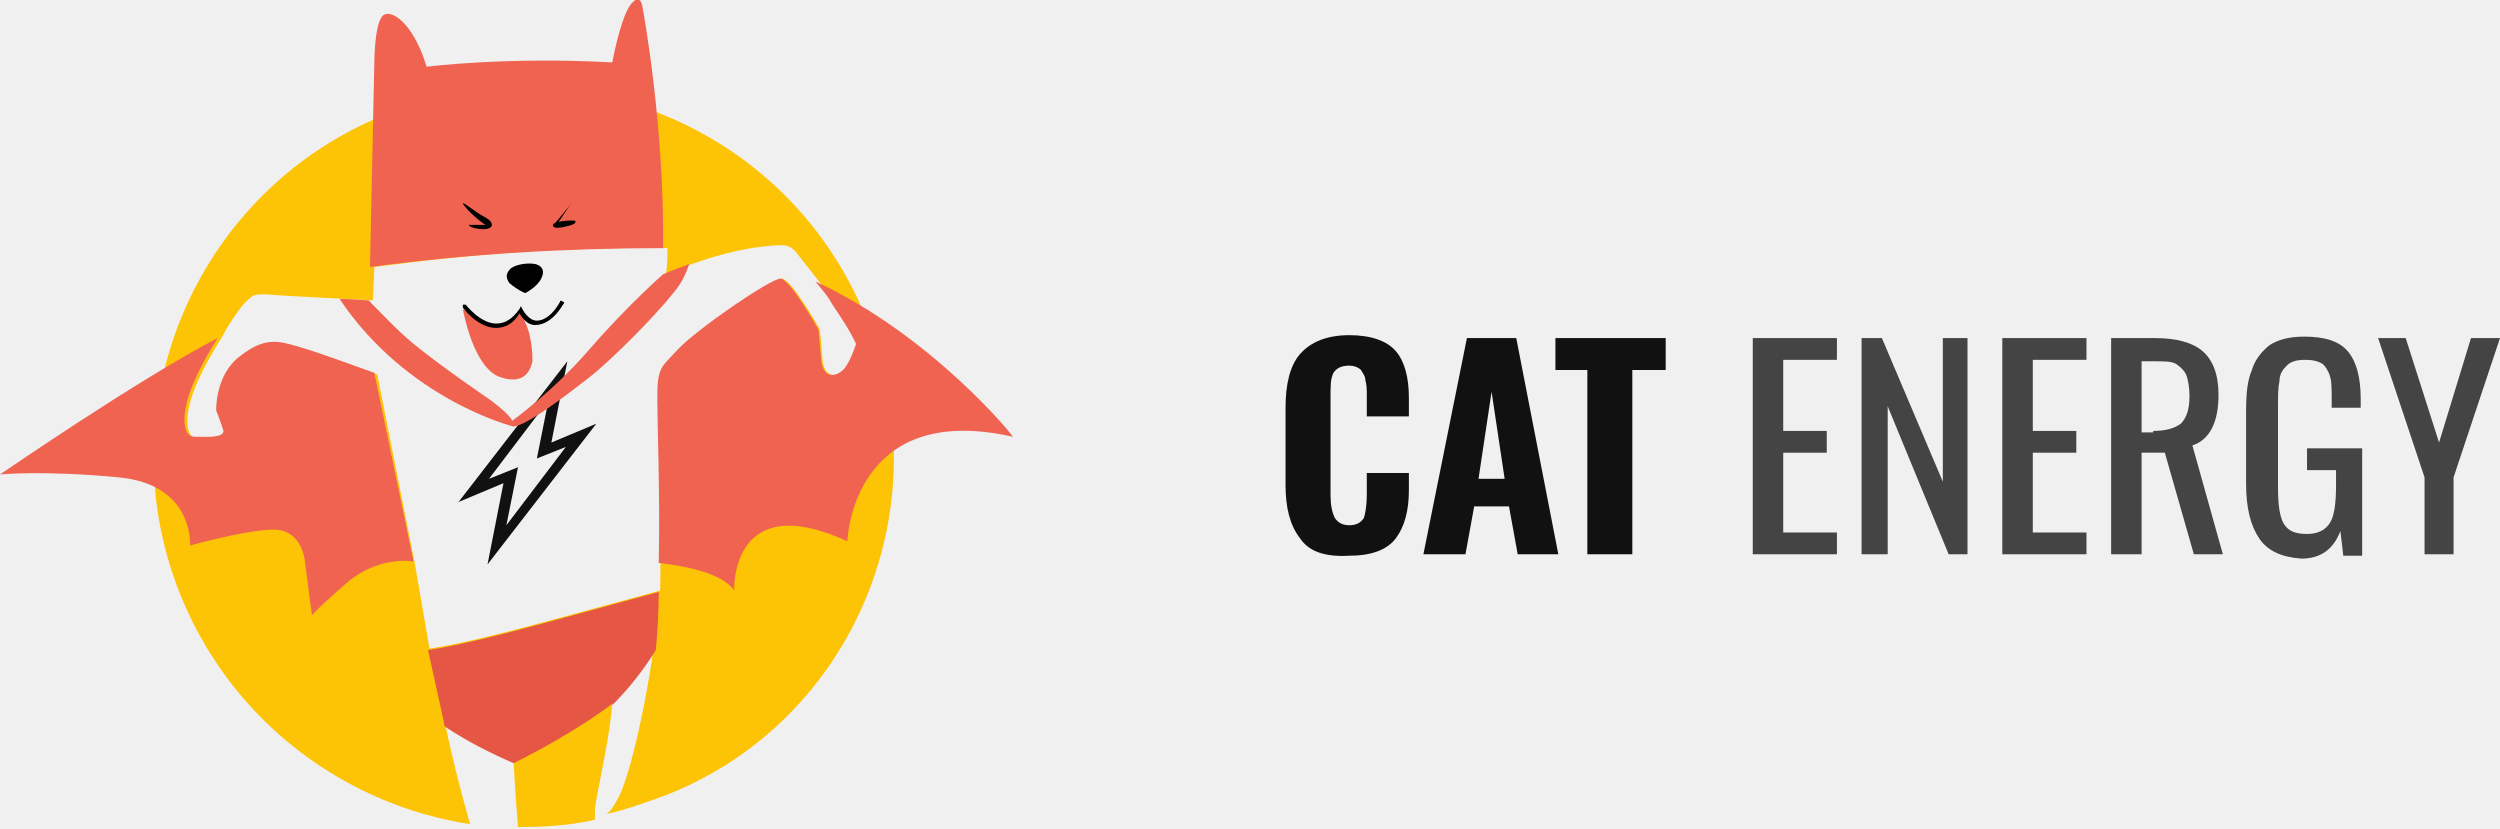
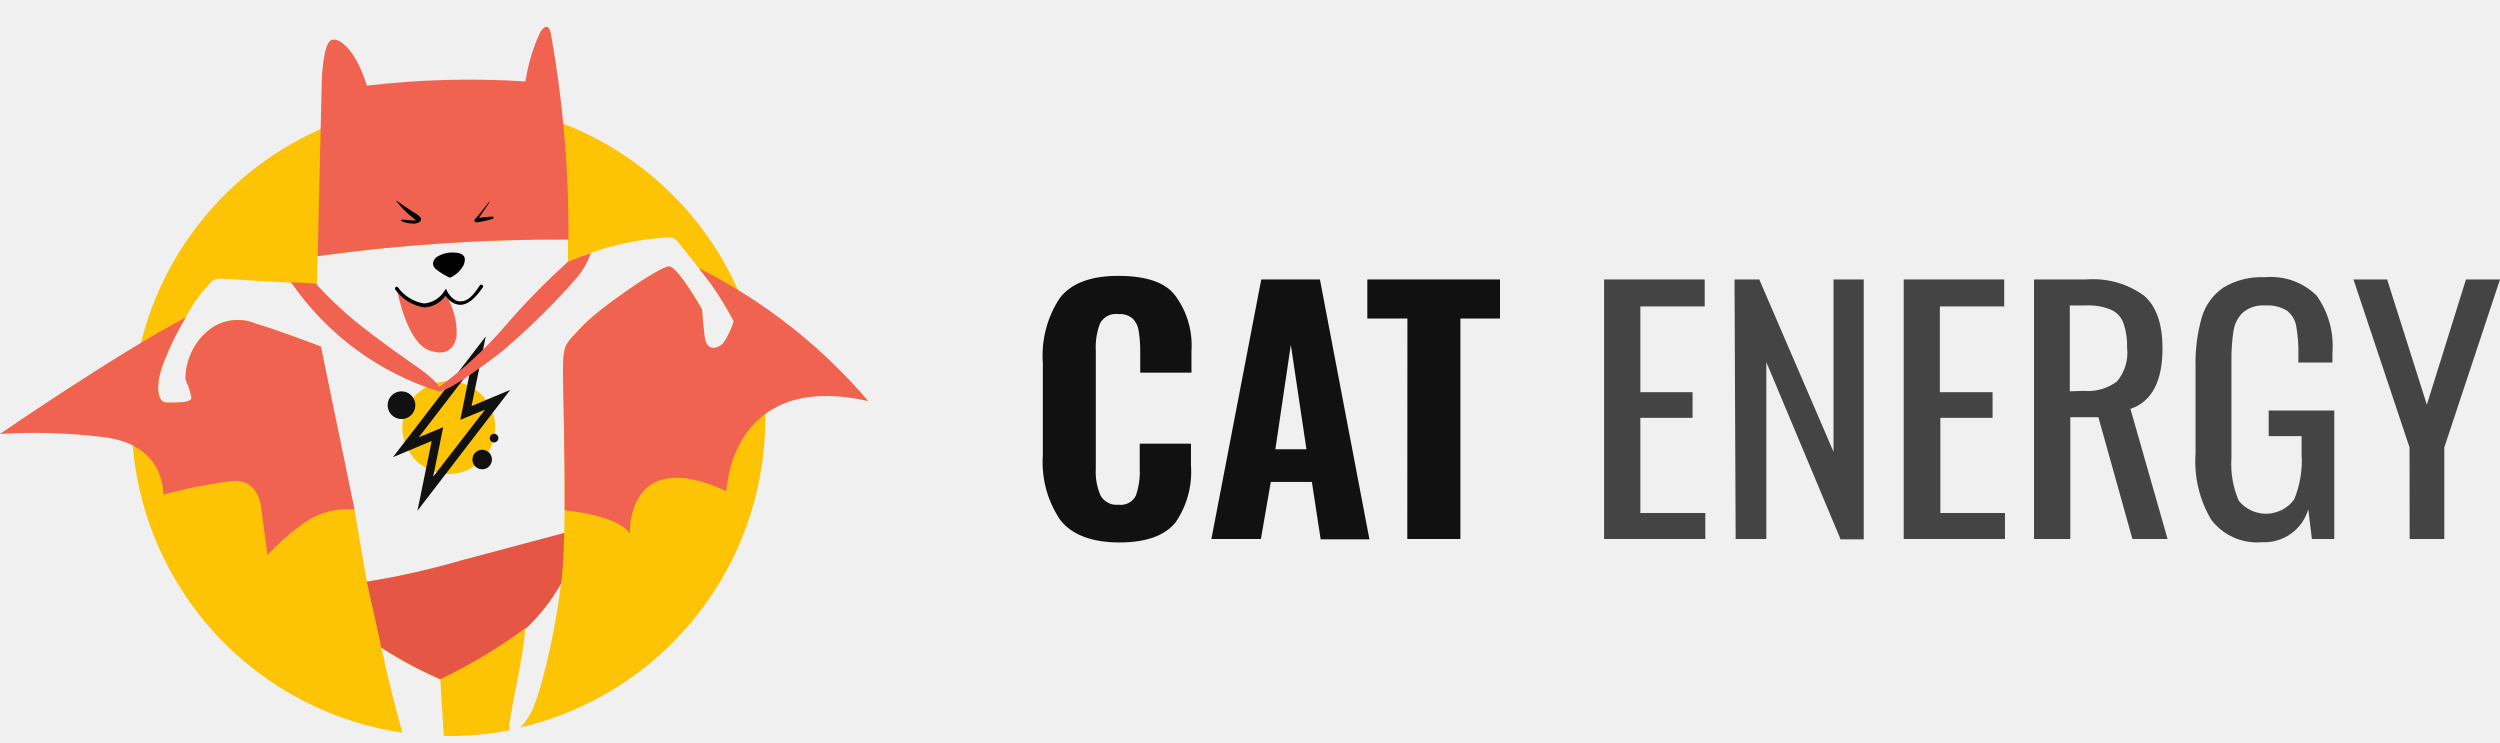
- <svg xmlns="http://www.w3.org/2000/svg" version="1.1" id="Layer_2" x="0px" y="0px" viewBox="0 0 172.3 57.1" style="enable-background:new 0 0 172.3 57.1;" xml:space="preserve">
-   <style type="text/css">
-     .st0 {
-       fill: #FDC305;
-     }
-     .st1 {
-       fill: #F06351;
-     }
-     .st2 {
-       fill: #E55645;
-     }
-     .st3 {
-       fill: #111111;
-     }
-     .st4 {
-       fill: #444444;
-     }
-   </style>
-   <path class="st0" d="M59.6,21.7C54.2,8.7,39.3,2.6,26.3,8S7.1,28.4,12.6,41.4c3.6,8.5,11.3,14.1,19.8,15.4c-0.6-2.1-1.2-4.4-1.7-6.8   c1.5,1,3.1,1.8,4.7,2.5c0,0,0,0,0,0c0,0,0.1,2.1,0.3,4.5c1.8,0,3.5-0.1,5.3-0.5c0-0.2,0-0.4,0-0.8c0.3-1.9,1.1-5.2,1.2-7.4   c1.1-1.1,2.1-2.3,2.9-3.7c0,0,0,0,0,0c0,0.1,0,0.3-0.1,0.4c-0.6,4.2-1.7,8.8-2.4,10c-0.2,0.4-0.5,0.9-0.8,1.1   c1.4-0.3,2.7-0.8,4.1-1.3C58.9,49.7,65.1,34.7,59.6,21.7z M58.2,25.5c-0.4,0.4-1.3,0.7-1.5-0.6c-0.1-1.3-0.2-2.2-0.2-2.2   s-1.9-3.4-2.6-3.5c-0.7,0-5.8,3.5-7.1,4.9c-1.2,1.3-1.4,1.2-1.4,3.5c0,1.7,0.2,8.1,0.1,13.1v0v0c0,0-2.2,0.6-8.1,2.2   c-5.9,1.6-7.8,1.8-7.8,1.8l-1-5.8c0,0,0,0,0,0c0,0,0,0,0,0c0,0,0,0,0,0c0,0,0,0,0,0c0,0,0,0,0,0c0,0,0,0,0,0l-2.6-13.1   c0,0-3.8-1.4-5.2-1.8c-1.4-0.4-2.3-0.7-4,0.6c-1.8,1.3-1.7,3.8-1.7,3.8s0.4,1,0.5,1.4c0,0.5-1.2,0.4-2,0.4s-0.9-1.4-0.3-3.1   c0.6-1.7,1.9-3.7,1.9-3.7s1.2-2.3,2.1-2.9c0,0,0.1-0.3,1.2-0.2c1.1,0.1,7.2,0.4,7.2,0.4l0.1-2.3c6.7-0.9,13.4-1.4,20.2-1.3   c0,0.6,0,1.2-0.1,1.8c0,0,4.4-2,8.1-2c0,0,0.4,0,0.8,0.4c0.3,0.4,2.4,3,2.6,3.4c0.2,0.4,1.2,1.7,1.8,3C59,23.7,58.6,25.1,58.2,25.5z   " />
-   <path class="st1" d="M56.2,19.4c0.5,0.6,0.9,1.1,1,1.3c0.2,0.4,1.2,1.7,1.8,3c0,0-0.4,1.3-0.9,1.8c-0.4,0.4-1.3,0.7-1.5-0.6   c-0.1-1.3-0.2-2.2-0.2-2.2s-1.9-3.4-2.6-3.5c-0.7,0-5.8,3.5-7.1,4.9c-1.2,1.3-1.4,1.2-1.4,3.5c0,1.5,0.2,6.6,0.1,11.2   c1.8,0.2,4.4,0.7,5.2,1.9c0,0-0.3-7.1,7.8-3.4c0,0,0.3-9.7,11.4-7.2C69.9,30.1,64.2,23.1,56.2,19.4z" />
-   <path class="st1" d="M45.7,17.1c0.1-8.5-1.4-16.5-1.4-16.5s-0.1-1.3-0.9-0.2c-0.7,1.1-1.2,3.9-1.2,3.9c-7.4-0.4-12.8,0.3-12.8,0.3   c-0.8-2.7-2.2-3.9-2.9-3.6c-0.7,0.3-0.7,3.3-0.7,3.3l-0.3,14.1C32.2,17.5,39,17.1,45.7,17.1z" />
-   <path class="st2" d="M45.2,44.8c0.1-1.1,0.2-2.5,0.2-4c0,0-2.2,0.6-8.1,2.2c-5.9,1.6-7.8,1.8-7.8,1.8l1.1,5c0,0.1,0,0.2,0.1,0.3   c1.5,1,3.1,1.8,4.7,2.5c4.4-2.2,6.8-4.1,6.8-4.1c0,0,0,0,0,0.1C43.4,47.4,44.4,46.1,45.2,44.8z" />
-   <path d="M31.9,14c0-0.1,1,0.7,1.4,0.9s0.6,0.4,0.6,0.6s-0.3,0.3-0.6,0.3s-0.9-0.1-1-0.3c0,0,0.6,0,0.9,0h0.3   C33.5,15.6,32.1,14.5,31.9,14z" />
-   <path d="M39.3,14.1c0,0-1,1.3-1.1,1.3s-0.2,0.3,0.2,0.3s1.1-0.2,1.2-0.3s0.1-0.2-0.1-0.2c-0.2,0-0.7,0-1,0.1L39.3,14.1   C39.4,14.1,39.4,14,39.3,14.1z" />
-   <path d="M36.2,20.2c0,0,0.8-0.4,1.1-1s0-0.9-0.4-1c-0.5-0.1-1.3,0-1.7,0.3c-0.4,0.4-0.3,0.7-0.1,1C35.3,19.7,35.9,20.1,36.2,20.2z" />
-   <path class="st1" d="M35.8,21.4c0,0-0.2,0.4-0.5,0.6c-0.2,0.2-0.6,0.4-1,0.4c-0.6,0-1.1-0.2-1.5-0.4c-0.2-0.1-0.4-0.3-0.5-0.4   c-0.2-0.2-0.4-0.3-0.4-0.3s0.7,4.1,2.6,4.7c1.8,0.6,2.1-0.7,2.2-1.1c0-0.3,0-2.1-0.8-3.2C35.9,21.4,35.9,21.6,35.8,21.4z" />
-   <g>
-     <path d="M34.2,22.6C34.1,22.6,34.1,22.6,34.2,22.6c-1.3,0-2.3-1.4-2.3-1.4c0-0.1,0-0.2,0-0.2c0.1,0,0.2,0,0.2,0c0,0,1,1.3,2.1,1.3     c0,0,0,0,0,0c0.6,0,1.1-0.3,1.6-1l0.1-0.2l0.1,0.2c0,0,0.4,0.8,1,0.8c0.5,0,1.1-0.4,1.6-1.3c0-0.1,0.1-0.1,0.2,0     c0.1,0,0.1,0.1,0,0.2c-0.6,1-1.3,1.4-1.9,1.4c-0.6,0-0.9-0.5-1.1-0.8C35.4,22.3,34.8,22.6,34.2,22.6z" />
+ <svg xmlns="http://www.w3.org/2000/svg" width="202" height="60" viewBox="0 0 202 60" fill="none">
+   <g clip-path="url(#clip0)">
+     <path d="M59.88 24C58.156 19.869 55.38 16.263 51.828 13.54C48.276 10.817 44.072 9.072 39.636 8.479C35.2 7.887 30.685 8.467 26.543 10.163C22.401 11.859 18.776 14.61 16.028 18.144C13.281 21.677 11.508 25.869 10.885 30.301C10.262 34.733 10.812 39.251 12.479 43.405C14.147 47.558 16.874 51.202 20.388 53.974C23.903 56.745 28.082 58.547 32.51 59.2C31.93 57.11 31.34 54.8 30.82 52.35C32.333 53.331 33.925 54.184 35.58 54.9C35.58 54.9 35.7 57.06 35.86 59.47C37.648 59.501 39.435 59.343 41.19 59C41.145 58.749 41.145 58.491 41.19 58.24C41.48 56.37 42.28 53 42.44 50.83C43.593 49.751 44.572 48.5 45.34 47.12L45.28 47.56C44.73 51.82 43.58 56.37 42.88 57.63C42.653 58.047 42.374 58.434 42.05 58.78C45.67 57.931 49.062 56.305 51.99 54.014C54.919 51.723 57.315 48.823 59.011 45.515C60.707 42.206 61.663 38.568 61.813 34.853C61.963 31.138 61.304 27.435 59.88 24ZM58.41 27.79C57.97 28.22 57.06 28.51 56.91 27.21C56.76 25.91 56.72 25 56.72 25C56.72 25 54.79 21.57 54.07 21.53C53.35 21.49 48.24 25 46.89 26.53C45.72 27.82 45.49 27.73 45.49 30C45.49 31.71 45.71 38.17 45.59 43.11L37.44 45.28C34.878 46.015 32.273 46.59 29.64 47L28.64 41.17H28.5L25.93 28C25.93 28 22.12 26.56 20.72 26.17C20.063 25.882 19.337 25.789 18.628 25.901C17.919 26.012 17.257 26.324 16.72 26.8C16.172 27.28 15.734 27.872 15.435 28.536C15.137 29.201 14.985 29.922 14.99 30.65C15.201 31.115 15.362 31.601 15.47 32.1C15.52 32.58 14.27 32.53 13.47 32.53C12.67 32.53 12.55 31.09 13.18 29.4C13.672 28.101 14.281 26.849 15 25.66C15.541 24.598 16.239 23.624 17.07 22.77C17.07 22.77 17.21 22.43 18.32 22.53C19.43 22.63 25.6 22.96 25.6 22.96L25.65 20.69C32.356 19.764 39.12 19.316 45.89 19.35C45.89 19.96 45.89 20.57 45.89 21.18C48.454 20.01 51.215 19.331 54.03 19.18C54.181 19.176 54.33 19.21 54.464 19.278C54.599 19.346 54.714 19.446 54.8 19.57C55.14 20 57.21 22.57 57.45 22.94C58.122 23.901 58.733 24.903 59.28 25.94C59.093 26.597 58.799 27.218 58.41 27.78V27.79Z" fill="#FDC305" />
+     <path d="M56.46 21.67C56.93 22.27 57.34 22.8 57.46 22.96C58.132 23.921 58.743 24.923 59.29 25.96C59.1 26.595 58.809 27.196 58.43 27.74C57.99 28.17 57.08 28.46 56.93 27.16C56.78 25.86 56.72 25 56.72 25C56.72 25 54.79 21.57 54.07 21.53C53.35 21.49 48.24 25 46.89 26.53C45.72 27.82 45.49 27.73 45.49 30C45.49 31.5 45.66 36.65 45.62 41.23C47.43 41.43 50.09 41.93 50.89 43.11C50.89 43.11 50.6 35.93 58.7 39.69C58.7 39.69 58.98 29.9 70.16 32.41C66.359 27.948 61.7 24.296 56.46 21.67Z" fill="#F06351" />
+     <path d="M45.93 19.35C45.971 13.809 45.502 8.275 44.53 2.82C44.53 2.82 44.38 1.52 43.66 2.58C43.066 3.847 42.662 5.195 42.46 6.58C38.185 6.306 33.894 6.42 29.64 6.92C28.82 4.17 27.42 2.92 26.75 3.25C26.08 3.58 26 6.53 26 6.53L25.67 20.69C32.383 19.763 39.154 19.315 45.93 19.35Z" fill="#F06351" />
+     <path d="M45.35 47.12C45.48 46.05 45.55 44.63 45.59 43.06L37.44 45.23C34.88 45.982 32.274 46.573 29.64 47L30.75 52C30.75 52.11 30.75 52.22 30.82 52.33C32.333 53.311 33.925 54.164 35.58 54.88C37.999 53.724 40.302 52.341 42.46 50.75V50.81C43.608 49.737 44.583 48.492 45.35 47.12Z" fill="#E55645" />
+     <path d="M32 16.22C31.95 16.12 33 16.9 33.41 17.14C33.82 17.38 34.02 17.56 34.02 17.73C34.02 17.9 33.76 18.07 33.4 18.07C33.04 18.07 32.48 17.95 32.4 17.81C32.32 17.67 33 17.81 33.34 17.81H33.63C33.014 17.36 32.466 16.824 32 16.22Z" fill="black" />
+     <path d="M39.5 16.33C39.5 16.33 38.5 17.61 38.41 17.67C38.32 17.73 38.24 18.01 38.6 17.96C39.013 17.898 39.421 17.805 39.82 17.68C39.93 17.62 39.89 17.48 39.7 17.5C39.51 17.52 39.02 17.55 38.7 17.61L39.55 16.34C39.55 16.34 39.58 16.22 39.5 16.33Z" fill="black" />
+     <path d="M36.36 22.44C36.824 22.236 37.207 21.884 37.45 21.44C37.73 20.78 37.45 20.53 37.01 20.44C36.405 20.33 35.78 20.451 35.26 20.78C34.87 21.15 34.92 21.51 35.26 21.78C35.598 22.045 35.967 22.267 36.36 22.44Z" fill="black" />
+     <path d="M36 23.7C35.885 23.927 35.729 24.13 35.54 24.3C35.255 24.529 34.905 24.662 34.54 24.68C33.989 24.734 33.439 24.577 33 24.24C32.798 24.122 32.619 23.97 32.47 23.79C32.37 23.681 32.247 23.596 32.11 23.54C32.11 23.54 32.86 27.65 34.68 28.31C36.5 28.97 36.84 27.55 36.89 27.17C36.951 26.032 36.665 24.902 36.07 23.93C36.07 23.63 36.05 23.83 36 23.7Z" fill="#F06351" />
+     <path d="M34.3 24.84C33.832 24.773 33.383 24.611 32.979 24.366C32.575 24.12 32.225 23.795 31.95 23.41C31.925 23.383 31.912 23.347 31.912 23.31C31.912 23.273 31.925 23.238 31.95 23.21C31.963 23.197 31.979 23.186 31.996 23.179C32.013 23.172 32.031 23.168 32.05 23.168C32.069 23.168 32.087 23.172 32.104 23.179C32.121 23.186 32.137 23.197 32.15 23.21C32.398 23.557 32.712 23.852 33.074 24.077C33.436 24.302 33.839 24.452 34.26 24.52C34.593 24.495 34.915 24.391 35.2 24.217C35.486 24.044 35.725 23.805 35.9 23.52L36.04 23.33L36.14 23.55C36.14 23.55 36.52 24.31 37.14 24.35C37.76 24.39 38.2 23.93 38.77 23.06C38.791 23.028 38.824 23.006 38.862 22.999C38.899 22.991 38.938 22.999 38.97 23.02C39.002 23.041 39.024 23.074 39.032 23.112C39.039 23.149 39.031 23.188 39.01 23.22C38.343 24.2 37.713 24.67 37.12 24.63C36.891 24.6 36.671 24.518 36.477 24.392C36.283 24.266 36.12 24.098 36 23.9C35.804 24.173 35.55 24.399 35.256 24.562C34.962 24.725 34.636 24.82 34.3 24.84Z" fill="black" />
+     <path d="M36.26 38.3C38.331 38.3 40.01 36.621 40.01 34.55C40.01 32.479 38.331 30.8 36.26 30.8C34.189 30.8 32.51 32.479 32.51 34.55C32.51 36.621 34.189 38.3 36.26 38.3Z" fill="#FDC305" />
+     <path d="M41.23 31.5L38.1 32.81L39.25 27.18L31.75 36.94L34.88 35.63L33.73 41.27L41.23 31.5ZM33.84 35.33L38 29.92L37.19 33.92L39.19 33.1L35 38.52L35.81 34.52L33.84 35.33Z" fill="#111111" />
+     <path d="M32.44 33.86C33.059 33.86 33.56 33.359 33.56 32.74C33.56 32.121 33.059 31.62 32.44 31.62C31.821 31.62 31.32 32.121 31.32 32.74C31.32 33.359 31.821 33.86 32.44 33.86Z" fill="#111111" />
+     <path d="M38.96 37.92C39.396 37.92 39.75 37.566 39.75 37.13C39.75 36.694 39.396 36.34 38.96 36.34C38.524 36.34 38.17 36.694 38.17 37.13C38.17 37.566 38.524 37.92 38.96 37.92Z" fill="#111111" />
+     <path d="M39.92 35.75C40.113 35.75 40.27 35.593 40.27 35.4C40.27 35.207 40.113 35.05 39.92 35.05C39.727 35.05 39.57 35.207 39.57 35.4C39.57 35.593 39.727 35.75 39.92 35.75Z" fill="#111111" />
+     <path d="M45.88 21.16C44.075 22.787 42.375 24.527 40.79 26.37C39.211 28.199 37.43 29.843 35.48 31.27C35.26 30.74 33.85 29.75 33.85 29.75C33.85 29.75 30.71 27.6 28.65 25.91C27.536 24.983 26.487 23.98 25.51 22.91L23.51 22.8C26.397 27.017 30.627 30.133 35.51 31.64C36.37 31.5 38.79 29.77 40.6 28.36C42.741 26.539 44.747 24.564 46.6 22.45C47.098 21.858 47.484 21.18 47.74 20.45C46.6 20.83 45.88 21.16 45.88 21.16Z" fill="#F06351" />
+     <g style="display: none">
+       <path d="M65.22 3.5L56.76 12.94L55.54 10.95L63.69 0L65.22 3.5Z" fill="#FDC305" />
+       <path d="M62.65 17.26L68.19 13.15L67.41 9.41L62.01 14.22L62.65 17.26Z" fill="#FDC305" />
+       <path d="M59.92 49.37L66.05 52.55L69.06 50.21L62.37 47.46L59.92 49.37Z" fill="#FDC305" />
+       <path d="M1.95 5.97L5.02 2.61L14.31 11.61L13.09 13.89L1.95 5.97Z" fill="#FDC305" />
+       <path d="M7.38 16.28L2.68 13.15L0.28 17.02L5.43 19.42L7.38 16.28Z" fill="#FDC305" />
+       <path d="M13.91 52.55L9.36 55.9L12.16 59.48L16.18 55.46L13.91 52.55Z" fill="#FDC305" />
+     </g>
+     <path d="M25.93 28C25.93 28 22.12 26.56 20.72 26.17C20.063 25.882 19.337 25.789 18.628 25.901C17.919 26.012 17.257 26.324 16.72 26.8C16.172 27.28 15.734 27.872 15.435 28.536C15.137 29.201 14.985 29.922 14.99 30.65C15.201 31.115 15.362 31.601 15.47 32.1C15.52 32.58 14.27 32.53 13.47 32.53C12.67 32.53 12.55 31.09 13.18 29.4C13.671 28.101 14.281 26.849 15 25.66C9.55 28.5 0 35.06 0 35.06C2.732 34.895 5.473 34.976 8.19 35.3C13.44 35.83 13.19 39.97 13.19 39.97C15.037 39.461 16.918 39.09 18.82 38.86C20.94 38.72 21.09 40.98 21.09 40.98L21.62 44.84C22.425 43.969 23.312 43.179 24.27 42.48C25.505 41.492 27.076 41.025 28.65 41.18L25.93 28Z" fill="#F06351" />
+     <path d="M85.66 42C84.63 40.474 84.137 38.648 84.26 36.81V29.31C84.13 27.459 84.615 25.617 85.64 24.07C86.567 22.877 88.15 22.283 90.39 22.29C92.63 22.297 94.147 22.82 94.94 23.86C95.907 25.149 96.379 26.742 96.27 28.35V30.11H92.13V28.2C92.124 27.697 92.081 27.196 92 26.7C91.95 26.341 91.785 26.008 91.53 25.75C91.373 25.615 91.19 25.513 90.992 25.449C90.795 25.386 90.587 25.362 90.38 25.38C90.083 25.336 89.78 25.384 89.511 25.518C89.243 25.652 89.023 25.866 88.88 26.13C88.617 26.832 88.501 27.581 88.54 28.33V37.85C88.494 38.604 88.628 39.358 88.93 40.05C89.074 40.3 89.288 40.502 89.546 40.632C89.803 40.761 90.093 40.813 90.38 40.78C90.662 40.82 90.948 40.77 91.2 40.637C91.451 40.504 91.654 40.295 91.78 40.04C92.022 39.336 92.127 38.593 92.09 37.85V35.85H96.23V37.58C96.352 39.211 95.918 40.836 95 42.19C94.12 43.29 92.6 43.83 90.44 43.83C88.28 43.83 86.59 43.23 85.66 42Z" fill="#111111" />
+     <path d="M101.91 22.58H106.65L110.65 43.58H106.71L106 38.94H102.68L101.88 43.55H97.88L101.91 22.58ZM105.56 36.3L104.3 27.86L103.05 36.3H105.56Z" fill="#111111" />
+     <path d="M113.72 25.74H110.48V22.58H121.2V25.74H118V43.55H113.71L113.72 25.74Z" fill="#111111" />
+     <path d="M129.61 22.58H137.74V24.76H132.54V31.69H136.76V33.76H132.54V41.45H137.79V43.55H129.61V22.58Z" fill="#444444" />
+     <path d="M140.15 22.58H142.15L148.15 36.51V22.58H150.59V43.58H148.72L142.72 29.26V43.55H140.24L140.15 22.58Z" fill="#444444" />
+     <path d="M153.82 22.58H161.94V24.76H156.74V31.69H161V33.76H156.78V41.45H162V43.55H153.82V22.58Z" fill="#444444" />
+     <path d="M164.35 22.58H168.57C170.233 22.446 171.889 22.911 173.24 23.89C174.24 24.76 174.73 26.18 174.73 28.15C174.73 30.817 173.867 32.447 172.14 33.04L175.14 43.55H172.3L169.55 33.71H167.28V43.55H164.35V22.58ZM168.35 31.58C169.313 31.673 170.277 31.402 171.05 30.82C171.364 30.448 171.599 30.016 171.74 29.55C171.881 29.084 171.925 28.594 171.87 28.11C171.89 27.432 171.792 26.755 171.58 26.11C171.494 25.872 171.361 25.654 171.189 25.469C171.018 25.283 170.81 25.134 170.58 25.03C169.931 24.764 169.231 24.644 168.53 24.68H167.24V31.62L168.35 31.58Z" fill="#444444" />
+     <path d="M178.67 42C177.714 40.387 177.271 38.521 177.4 36.65V29.65C177.366 28.299 177.534 26.951 177.9 25.65C178.189 24.672 178.803 23.822 179.64 23.24C180.651 22.631 181.821 22.338 183 22.4C183.762 22.328 184.532 22.422 185.254 22.678C185.976 22.934 186.633 23.344 187.18 23.88C188.139 25.224 188.593 26.864 188.46 28.51V29.29H185.71V28.64C185.729 27.863 185.668 27.085 185.53 26.32C185.439 25.83 185.168 25.391 184.77 25.09C184.251 24.784 183.652 24.641 183.05 24.68C182.397 24.624 181.748 24.825 181.24 25.24C180.825 25.634 180.554 26.154 180.47 26.72C180.343 27.544 180.286 28.377 180.3 29.21V37C180.221 38.184 180.423 39.37 180.89 40.46C181.161 40.795 181.506 41.064 181.897 41.246C182.288 41.428 182.716 41.518 183.147 41.509C183.578 41.501 184.002 41.394 184.386 41.196C184.769 40.999 185.102 40.716 185.36 40.37C185.842 39.217 186.051 37.967 185.97 36.72V35.24H183.31V33.17H188.61V43.55H186.8L186.51 41.14C186.281 41.941 185.788 42.64 185.11 43.125C184.433 43.61 183.612 43.851 182.78 43.81C181.998 43.879 181.211 43.749 180.493 43.433C179.774 43.116 179.147 42.623 178.67 42Z" fill="#444444" />
+     <path d="M194.69 36.15L190.16 22.58H192.88L196.09 32.7L199.25 22.58H202L197.5 36.15V43.55H194.7L194.69 36.15Z" fill="#444444" />
  </g>
-   <path class="st3" d="M41.1,29.2l-3.1,1.3l1.1-5.6l-7.5,9.7l3.1-1.3l-1.1,5.6L41.1,29.2z M33.7,33l4.1-5.4l-0.8,4l2-0.8l-4.1,5.4   l0.8-4L33.7,33z" />
-   <path class="st1" d="M45.7,18.9c0,0-2.5,2.2-5.1,5.2c-2.5,2.9-5.3,4.9-5.3,4.9c-0.2-0.5-1.6-1.5-1.6-1.5s-3.1-2.1-5.2-3.8   c-1.2-1-2.3-2.2-3.1-3c-0.3,0-1.1-0.1-2-0.1c4.7,7,12,8.8,12,8.8c0.9-0.1,3.3-1.9,5.1-3.3s4.8-4.5,5.9-5.9c0.6-0.7,0.9-1.4,1.1-2   C46.4,18.6,45.7,18.9,45.7,18.9z" />
-   <path class="st1" d="M25.8,25.7c0,0-3.8-1.4-5.2-1.8c-1.4-0.4-2.3-0.7-4,0.6c-1.8,1.3-1.7,3.8-1.7,3.8s0.4,1,0.5,1.4   c0,0.5-1.2,0.4-2,0.4s-0.9-1.4-0.3-3.1c0.6-1.7,1.9-3.7,1.9-3.7c-5.4,2.8-15,9.4-15,9.4s2.9-0.3,8.2,0.2c5.2,0.5,4.9,4.7,4.9,4.7   s3.5-1,5.6-1.1c2.1-0.1,2.3,2.1,2.3,2.1l0.5,3.8c0,0,0.5-0.6,2.6-2.4c1.9-1.5,3.9-1.4,4.4-1.3c0,0,0,0,0,0L25.8,25.7z" />
-   <g>
-     <path class="st3" d="M89.6,37.1c-0.7-0.9-1-2.1-1-3.7v-5.3c0-1.6,0.3-2.9,1-3.7c0.7-0.8,1.8-1.3,3.4-1.3c1.5,0,2.6,0.4,3.2,1.1     c0.6,0.7,0.9,1.8,0.9,3.2v1.3h-2.9v-1.4c0-0.4,0-0.8-0.1-1.1c0-0.3-0.2-0.5-0.3-0.7c-0.2-0.2-0.5-0.3-0.8-0.3     c-0.6,0-0.9,0.2-1.1,0.5c-0.2,0.4-0.2,0.9-0.2,1.6v6.8c0,0.7,0.1,1.2,0.3,1.6c0.2,0.3,0.5,0.5,1,0.5c0.5,0,0.8-0.2,1-0.5     c0.1-0.3,0.2-0.9,0.2-1.6v-1.5h2.9v1.2c0,1.4-0.3,2.5-0.9,3.3c-0.6,0.8-1.7,1.2-3.2,1.2C91.3,38.4,90.2,38,89.6,37.1z" />
-     <path class="st3" d="M101.1,23.3h3.4l2.9,14.9h-2.8l-0.6-3.3h-2.4l-0.6,3.3h-2.9L101.1,23.3z M103.7,33l-0.9-6l-0.9,6H103.7z" />
-     <path class="st3" d="M109.5,25.5h-2.3v-2.2h7.6v2.2h-2.3v12.7h-3.1V25.5z" />
-     <path class="st4" d="M120.8,23.3h5.8v1.5h-3.7v4.9h3v1.5h-3v5.5h3.7v1.5h-5.8V23.3z" />
-     <path class="st4" d="M128.3,23.3h1.4l4.2,9.9v-9.9h1.7v14.9h-1.3L130.1,28v10.2h-1.8V23.3z" />
-     <path class="st4" d="M138,23.3h5.8v1.5h-3.7v4.9h3v1.5h-3v5.5h3.7v1.5H138V23.3z" />
-     <path class="st4" d="M145.5,23.3h3c1.5,0,2.6,0.3,3.3,0.9c0.7,0.6,1.1,1.6,1.1,3c0,1.9-0.6,3.1-1.8,3.5l2.1,7.5h-2l-2-7h-1.6v7     h-2.1V23.3z M148.4,29.7c0.9,0,1.5-0.2,1.9-0.5c0.4-0.4,0.6-1,0.6-1.9c0-0.6-0.1-1.1-0.2-1.4c-0.1-0.3-0.4-0.6-0.7-0.8     c-0.3-0.2-0.8-0.2-1.5-0.2h-0.9v4.9H148.4z" />
-     <path class="st4" d="M155.7,37.1c-0.6-0.9-0.9-2.1-0.9-3.8v-5c0-1.2,0.1-2.1,0.4-2.8c0.2-0.7,0.7-1.3,1.2-1.7     c0.6-0.4,1.4-0.6,2.4-0.6c1.4,0,2.4,0.3,3,1c0.6,0.7,0.9,1.8,0.9,3.3v0.6h-2v-0.5c0-0.7,0-1.3-0.1-1.6c-0.1-0.4-0.3-0.7-0.5-0.9     c-0.3-0.2-0.7-0.3-1.2-0.3c-0.6,0-1,0.1-1.3,0.4c-0.3,0.3-0.5,0.6-0.5,1.1c-0.1,0.4-0.1,1-0.1,1.8v5.5c0,1.1,0.1,2,0.4,2.5     c0.3,0.5,0.8,0.7,1.6,0.7c0.8,0,1.3-0.3,1.6-0.8c0.3-0.5,0.4-1.4,0.4-2.6v-1H159v-1.5h3.8v7.4h-1.3l-0.2-1.7     c-0.5,1.3-1.4,1.9-2.7,1.9C157.3,38.4,156.3,38,155.7,37.1z" />
-     <path class="st4" d="M167.1,32.9l-3.2-9.6h1.9l2.3,7.2l2.2-7.2h2l-3.2,9.6v5.3h-2V32.9z" />
-   </g>
+   <defs>
+     <clipPath id="clip0">
+       <rect width="201.99" height="59.48" fill="white" />
+     </clipPath>
+   </defs>
</svg>
